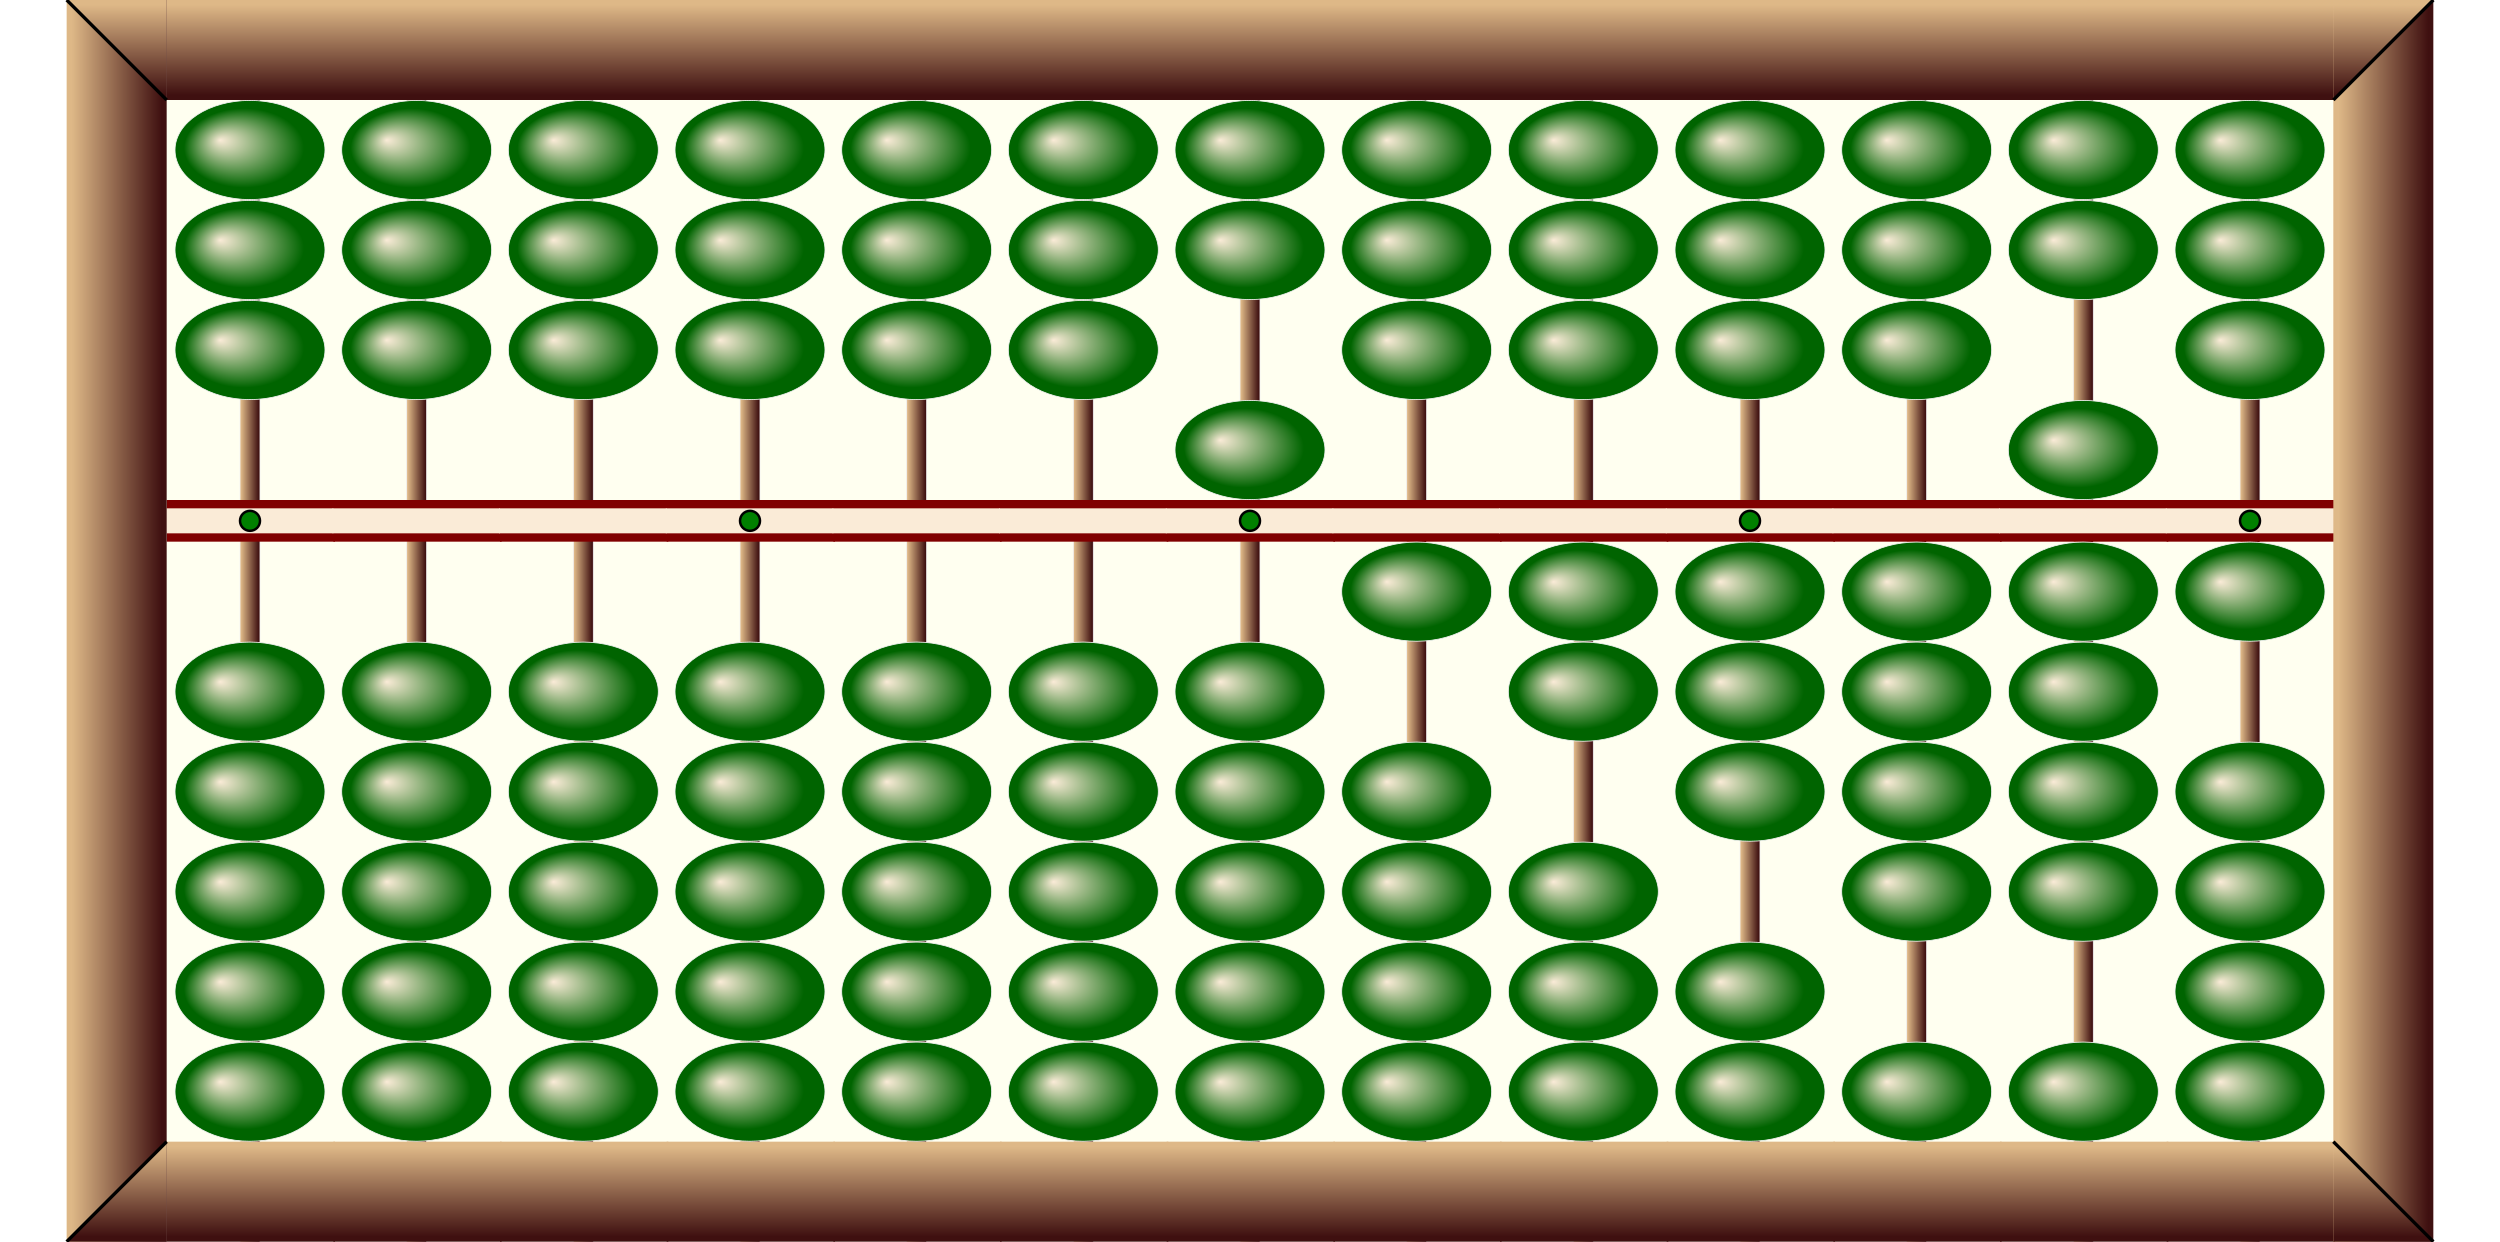
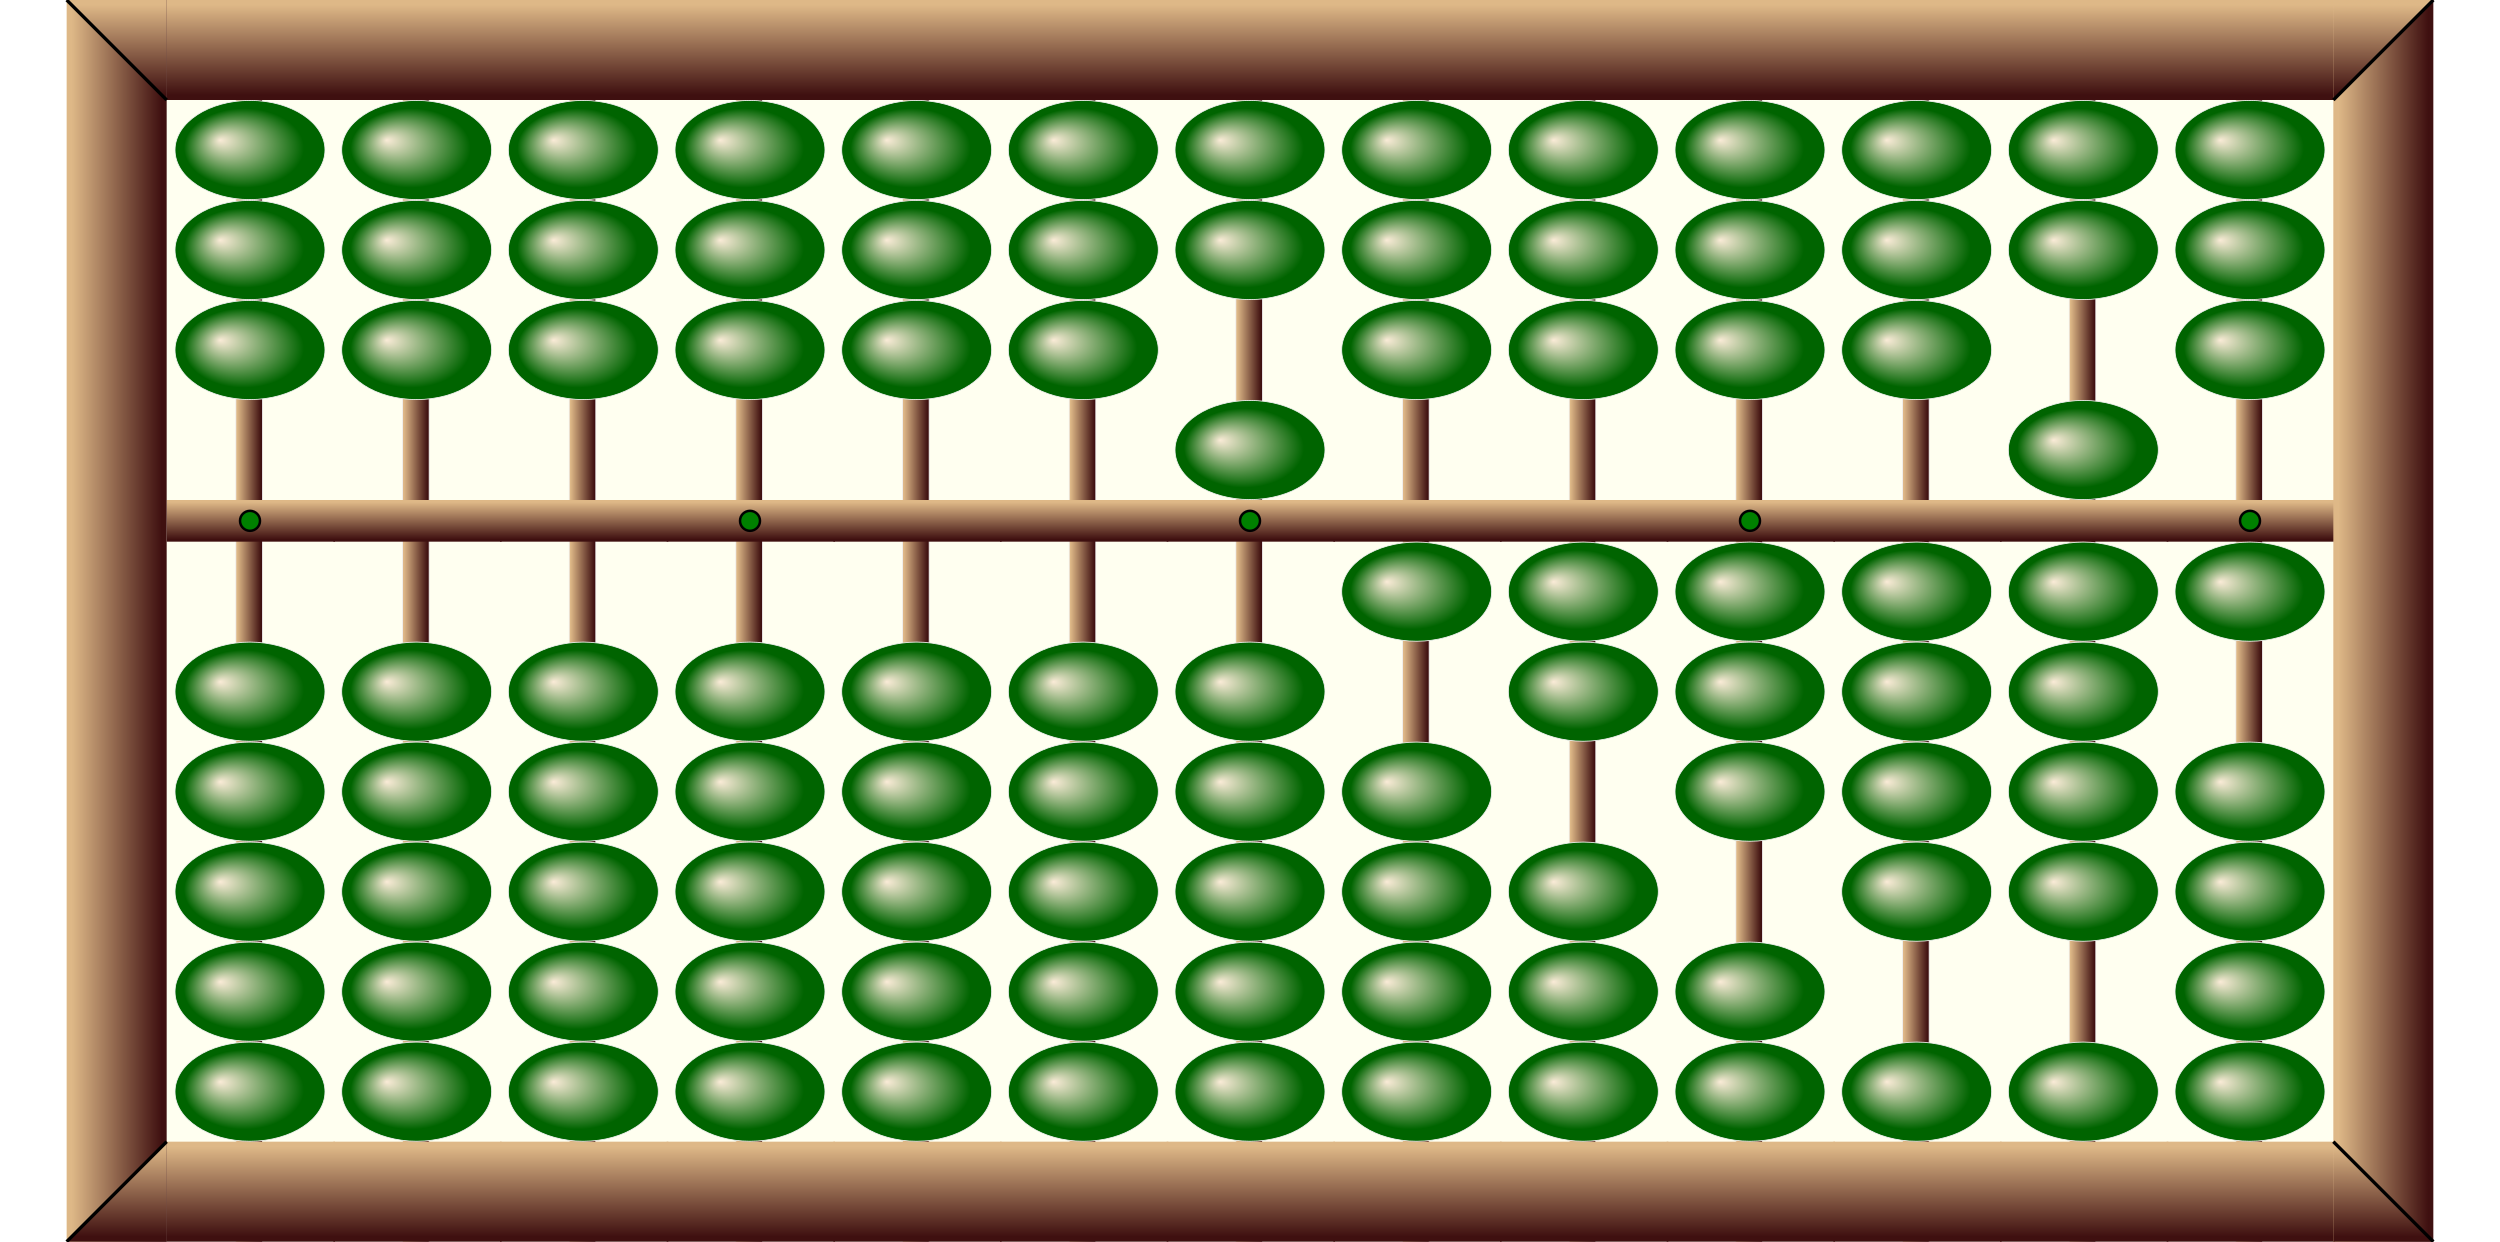
<svg xmlns="http://www.w3.org/2000/svg" x="0px" y="0px" width="375.0px" height="186.25px" viewBox="0 0 3000 1490">
+   <style>
+ .names {;
+ font: bold 80px mono;
+ fill: Gold;
+ }
+ </style>
  <defs>
    <radialGradient id="grad1" cx="50%" cy="50%" r="50%" fx="30%" fy="40%">
      <stop offset="0%" stop-color="antiquewhite" />
      <stop offset="80%" stop-color="Darkgreen" />
    </radialGradient>
    <linearGradient id="rodgrad">
      <stop offset="5%" stop-color="BurlyWood" />
      <stop offset="95%" stop-color="#3f1010" />
    </linearGradient>
-     <linearGradient id="rodgrad2" gradientTransform="rotate(90)">
+     <linearGradient id="framegrad">
+       <stop offset="5%" stop-color="BurlyWood" />
+       <stop offset="95%" stop-color="#3f1010" />
+     </linearGradient>
+     <linearGradient id="framegrad2" gradientTransform="rotate(90)">
      <stop offset="5%" stop-color="BurlyWood" />
      <stop offset="95%" stop-color="#3f1010" />
    </linearGradient>
    <linearGradient id="jap1">
      <stop offset="5%" stop-color="BurlyWood" />
      <stop offset="95%" stop-color="#3f0010" />
    </linearGradient>
    <linearGradient id="jap2">
      <stop offset="5%" stop-color="#250000" />
      <stop offset="95%" stop-color="Peru" />
    </linearGradient>
    <g id="bead">
      <polygon fill="url(#jap1)" stroke="#F2F2F2" points="80,0 5,60 195,60 119,0" />
      <polygon fill="url(#jap2)" stroke="#F2F2F2" points="119,120 195,60 5,60 80,120" />
    </g>
    <g id="bead2">
      <ellipse cx="100" cy="60" rx="90" ry="59.5" fill="url(#grad1)" stroke="#F2F2F2" />
    </g>
    <g id="frame">
-       <rect y="0" fill="url(#rodgrad2)" width="202" height="120" />
+       <rect y="0" fill="url(#framegrad2)" width="202" height="120" />
    </g>
    <g id="bar">
-       <rect x="0" y="0" width="202" height="50" fill="Maroon" />
+       <rect x="0" y="0" width="202" height="50" fill="Black" />
      <rect x="-1" y="10" fill="AntiqueWhite" width="202" height="30" />
    </g>
    <g id="bardot">
      <use href="#bar" />
      <circle cx="100" cy="25" r="12" stroke="black" stroke-width="3" fill="green" />
    </g>
+     <g id="barc">
+       <rect x="0" y="0" width="202" height="50" fill="url(#framegrad2)" />
+     </g>
+     <g id="barcdot">
+       <use href="#barc" />
+       <circle cx="100" cy="25" r="12" stroke="black" stroke-width="3" fill="green" />
+     </g>
  </defs>
  <rect width="2760" height="1490" x="80" y="0" fill="Ivory" />
-   <rect x="288" y="0.5" fill="url(#rodgrad)" stroke="#F2F2F2" width="24" height="1490" />
+   <rect x="283" y="0.5" fill="url(#rodgrad)" stroke="#F2F2F2" width="32" height="1490" />
  <use href="#frame" x="200" y="0" />
  <use href="#frame" x="200" y="1370" />
-   <use href="#bardot" x="200" y="600" />
+   <use href="#barcdot" x="200" y="600" />
  <use href="#bead2" x="200" y="120" />
  <use href="#bead2" x="200" y="240" />
  <use href="#bead2" x="200" y="360" />
  <use href="#bead2" x="200" y="770" />
  <use href="#bead2" x="200" y="890" />
  <use href="#bead2" x="200" y="1010" />
  <use href="#bead2" x="200" y="1130" />
  <use href="#bead2" x="200" y="1250" />
-   <rect x="488" y="0.5" fill="url(#rodgrad)" stroke="#F2F2F2" width="24" height="1490" />
+   <rect x="483" y="0.5" fill="url(#rodgrad)" stroke="#F2F2F2" width="32" height="1490" />
  <use href="#frame" x="400" y="0" />
  <use href="#frame" x="400" y="1370" />
-   <use href="#bar" x="400" y="600" />
+   <use href="#barc" x="400" y="600" />
  <use href="#bead2" x="400" y="120" />
  <use href="#bead2" x="400" y="240" />
  <use href="#bead2" x="400" y="360" />
  <use href="#bead2" x="400" y="770" />
  <use href="#bead2" x="400" y="890" />
  <use href="#bead2" x="400" y="1010" />
  <use href="#bead2" x="400" y="1130" />
  <use href="#bead2" x="400" y="1250" />
-   <rect x="688" y="0.5" fill="url(#rodgrad)" stroke="#F2F2F2" width="24" height="1490" />
+   <rect x="683" y="0.5" fill="url(#rodgrad)" stroke="#F2F2F2" width="32" height="1490" />
  <use href="#frame" x="600" y="0" />
  <use href="#frame" x="600" y="1370" />
-   <use href="#bar" x="600" y="600" />
+   <use href="#barc" x="600" y="600" />
  <use href="#bead2" x="600" y="120" />
  <use href="#bead2" x="600" y="240" />
  <use href="#bead2" x="600" y="360" />
  <use href="#bead2" x="600" y="770" />
  <use href="#bead2" x="600" y="890" />
  <use href="#bead2" x="600" y="1010" />
  <use href="#bead2" x="600" y="1130" />
  <use href="#bead2" x="600" y="1250" />
-   <rect x="888" y="0.5" fill="url(#rodgrad)" stroke="#F2F2F2" width="24" height="1490" />
+   <rect x="883" y="0.5" fill="url(#rodgrad)" stroke="#F2F2F2" width="32" height="1490" />
  <use href="#frame" x="800" y="0" />
  <use href="#frame" x="800" y="1370" />
-   <use href="#bardot" x="800" y="600" />
+   <use href="#barcdot" x="800" y="600" />
  <use href="#bead2" x="800" y="120" />
  <use href="#bead2" x="800" y="240" />
  <use href="#bead2" x="800" y="360" />
  <use href="#bead2" x="800" y="770" />
  <use href="#bead2" x="800" y="890" />
  <use href="#bead2" x="800" y="1010" />
  <use href="#bead2" x="800" y="1130" />
  <use href="#bead2" x="800" y="1250" />
-   <rect x="1088" y="0.5" fill="url(#rodgrad)" stroke="#F2F2F2" width="24" height="1490" />
+   <rect x="1083" y="0.5" fill="url(#rodgrad)" stroke="#F2F2F2" width="32" height="1490" />
  <use href="#frame" x="1000" y="0" />
  <use href="#frame" x="1000" y="1370" />
-   <use href="#bar" x="1000" y="600" />
+   <use href="#barc" x="1000" y="600" />
  <use href="#bead2" x="1000" y="120" />
  <use href="#bead2" x="1000" y="240" />
  <use href="#bead2" x="1000" y="360" />
  <use href="#bead2" x="1000" y="770" />
  <use href="#bead2" x="1000" y="890" />
  <use href="#bead2" x="1000" y="1010" />
  <use href="#bead2" x="1000" y="1130" />
  <use href="#bead2" x="1000" y="1250" />
-   <rect x="1288" y="0.5" fill="url(#rodgrad)" stroke="#F2F2F2" width="24" height="1490" />
+   <rect x="1283" y="0.5" fill="url(#rodgrad)" stroke="#F2F2F2" width="32" height="1490" />
  <use href="#frame" x="1200" y="0" />
  <use href="#frame" x="1200" y="1370" />
-   <use href="#bar" x="1200" y="600" />
+   <use href="#barc" x="1200" y="600" />
  <use href="#bead2" x="1200" y="120" />
  <use href="#bead2" x="1200" y="240" />
  <use href="#bead2" x="1200" y="360" />
  <use href="#bead2" x="1200" y="770" />
  <use href="#bead2" x="1200" y="890" />
  <use href="#bead2" x="1200" y="1010" />
  <use href="#bead2" x="1200" y="1130" />
  <use href="#bead2" x="1200" y="1250" />
-   <rect x="1488" y="0.5" fill="url(#rodgrad)" stroke="#F2F2F2" width="24" height="1490" />
+   <rect x="1483" y="0.5" fill="url(#rodgrad)" stroke="#F2F2F2" width="32" height="1490" />
  <use href="#frame" x="1400" y="0" />
  <use href="#frame" x="1400" y="1370" />
-   <use href="#bardot" x="1400" y="600" />
+   <use href="#barcdot" x="1400" y="600" />
  <use href="#bead2" x="1400" y="120" />
  <use href="#bead2" x="1400" y="240" />
  <use href="#bead2" x="1400" y="480" />
  <use href="#bead2" x="1400" y="770" />
  <use href="#bead2" x="1400" y="890" />
  <use href="#bead2" x="1400" y="1010" />
  <use href="#bead2" x="1400" y="1130" />
  <use href="#bead2" x="1400" y="1250" />
-   <rect x="1688" y="0.5" fill="url(#rodgrad)" stroke="#F2F2F2" width="24" height="1490" />
+   <rect x="1683" y="0.5" fill="url(#rodgrad)" stroke="#F2F2F2" width="32" height="1490" />
  <use href="#frame" x="1600" y="0" />
  <use href="#frame" x="1600" y="1370" />
-   <use href="#bar" x="1600" y="600" />
+   <use href="#barc" x="1600" y="600" />
  <use href="#bead2" x="1600" y="120" />
  <use href="#bead2" x="1600" y="240" />
  <use href="#bead2" x="1600" y="360" />
  <use href="#bead2" x="1600" y="650" />
  <use href="#bead2" x="1600" y="890" />
  <use href="#bead2" x="1600" y="1010" />
  <use href="#bead2" x="1600" y="1130" />
  <use href="#bead2" x="1600" y="1250" />
-   <rect x="1888" y="0.5" fill="url(#rodgrad)" stroke="#F2F2F2" width="24" height="1490" />
+   <rect x="1883" y="0.5" fill="url(#rodgrad)" stroke="#F2F2F2" width="32" height="1490" />
  <use href="#frame" x="1800" y="0" />
  <use href="#frame" x="1800" y="1370" />
-   <use href="#bar" x="1800" y="600" />
+   <use href="#barc" x="1800" y="600" />
  <use href="#bead2" x="1800" y="120" />
  <use href="#bead2" x="1800" y="240" />
  <use href="#bead2" x="1800" y="360" />
  <use href="#bead2" x="1800" y="650" />
  <use href="#bead2" x="1800" y="770" />
  <use href="#bead2" x="1800" y="1010" />
  <use href="#bead2" x="1800" y="1130" />
  <use href="#bead2" x="1800" y="1250" />
-   <rect x="2088" y="0.5" fill="url(#rodgrad)" stroke="#F2F2F2" width="24" height="1490" />
+   <rect x="2083" y="0.5" fill="url(#rodgrad)" stroke="#F2F2F2" width="32" height="1490" />
  <use href="#frame" x="2000" y="0" />
  <use href="#frame" x="2000" y="1370" />
-   <use href="#bardot" x="2000" y="600" />
+   <use href="#barcdot" x="2000" y="600" />
  <use href="#bead2" x="2000" y="120" />
  <use href="#bead2" x="2000" y="240" />
  <use href="#bead2" x="2000" y="360" />
  <use href="#bead2" x="2000" y="650" />
  <use href="#bead2" x="2000" y="770" />
  <use href="#bead2" x="2000" y="890" />
  <use href="#bead2" x="2000" y="1130" />
  <use href="#bead2" x="2000" y="1250" />
-   <rect x="2288" y="0.5" fill="url(#rodgrad)" stroke="#F2F2F2" width="24" height="1490" />
+   <rect x="2283" y="0.5" fill="url(#rodgrad)" stroke="#F2F2F2" width="32" height="1490" />
  <use href="#frame" x="2200" y="0" />
  <use href="#frame" x="2200" y="1370" />
-   <use href="#bar" x="2200" y="600" />
+   <use href="#barc" x="2200" y="600" />
  <use href="#bead2" x="2200" y="120" />
  <use href="#bead2" x="2200" y="240" />
  <use href="#bead2" x="2200" y="360" />
  <use href="#bead2" x="2200" y="650" />
  <use href="#bead2" x="2200" y="770" />
  <use href="#bead2" x="2200" y="890" />
  <use href="#bead2" x="2200" y="1010" />
  <use href="#bead2" x="2200" y="1250" />
-   <rect x="2488" y="0.5" fill="url(#rodgrad)" stroke="#F2F2F2" width="24" height="1490" />
+   <rect x="2483" y="0.5" fill="url(#rodgrad)" stroke="#F2F2F2" width="32" height="1490" />
  <use href="#frame" x="2400" y="0" />
  <use href="#frame" x="2400" y="1370" />
-   <use href="#bar" x="2400" y="600" />
+   <use href="#barc" x="2400" y="600" />
  <use href="#bead2" x="2400" y="120" />
  <use href="#bead2" x="2400" y="240" />
  <use href="#bead2" x="2400" y="480" />
  <use href="#bead2" x="2400" y="650" />
  <use href="#bead2" x="2400" y="770" />
  <use href="#bead2" x="2400" y="890" />
  <use href="#bead2" x="2400" y="1010" />
  <use href="#bead2" x="2400" y="1250" />
-   <rect x="2688" y="0.5" fill="url(#rodgrad)" stroke="#F2F2F2" width="24" height="1490" />
+   <rect x="2683" y="0.5" fill="url(#rodgrad)" stroke="#F2F2F2" width="32" height="1490" />
  <use href="#frame" x="2600" y="0" />
  <use href="#frame" x="2600" y="1370" />
-   <use href="#bardot" x="2600" y="600" />
+   <use href="#barcdot" x="2600" y="600" />
  <use href="#bead2" x="2600" y="120" />
  <use href="#bead2" x="2600" y="240" />
  <use href="#bead2" x="2600" y="360" />
  <use href="#bead2" x="2600" y="650" />
  <use href="#bead2" x="2600" y="890" />
  <use href="#bead2" x="2600" y="1010" />
  <use href="#bead2" x="2600" y="1130" />
  <use href="#bead2" x="2600" y="1250" />
-   <rect x="80" y="0" fill="url(#rodgrad)" width="120" height="1490" />
-   <polygon fill="url(#rodgrad2)" points="80,0 200,120 200,0" />
+   <rect x="80" y="0" fill="url(#framegrad)" width="120" height="1490" />
+   <polygon fill="url(#framegrad2)" points="80,0 200,120 200,0" />
  <line x1="80" y1="0" x2="200" y2="120" stroke="black" stroke-width="4" />
-   <polygon fill="url(#rodgrad2)" points="80,1490      200,1370 200,1490" />
+   <polygon fill="url(#framegrad2)" points="80,1490      200,1370 200,1490" />
  <line x1="80" y1="1490" x2="200" y2="1370" stroke="black" stroke-width="4" />
-   <rect x="2800" y="0" fill="url(#rodgrad)" width="120" height="1490" />
-   <polygon fill="url(#rodgrad2)" points="2800,120      2920,0 2800,0" />
+   <rect x="2800" y="0" fill="url(#framegrad)" width="120" height="1490" />
+   <polygon fill="url(#framegrad2)" points="2800,120      2920,0 2800,0" />
  <line x1="2800" y1="120" x2="2920" y2="0" stroke="black" stroke-width="4" />
-   <polygon fill="url(#rodgrad2)" points="2800,     1370 2920,1490 2800,1490" />
+   <polygon fill="url(#framegrad2)" points="2800,     1370 2920,1490 2800,1490" />
  <line x1="2800" y1="1370" x2="2920" y2="1490" stroke="black" stroke-width="4" />
</svg>
